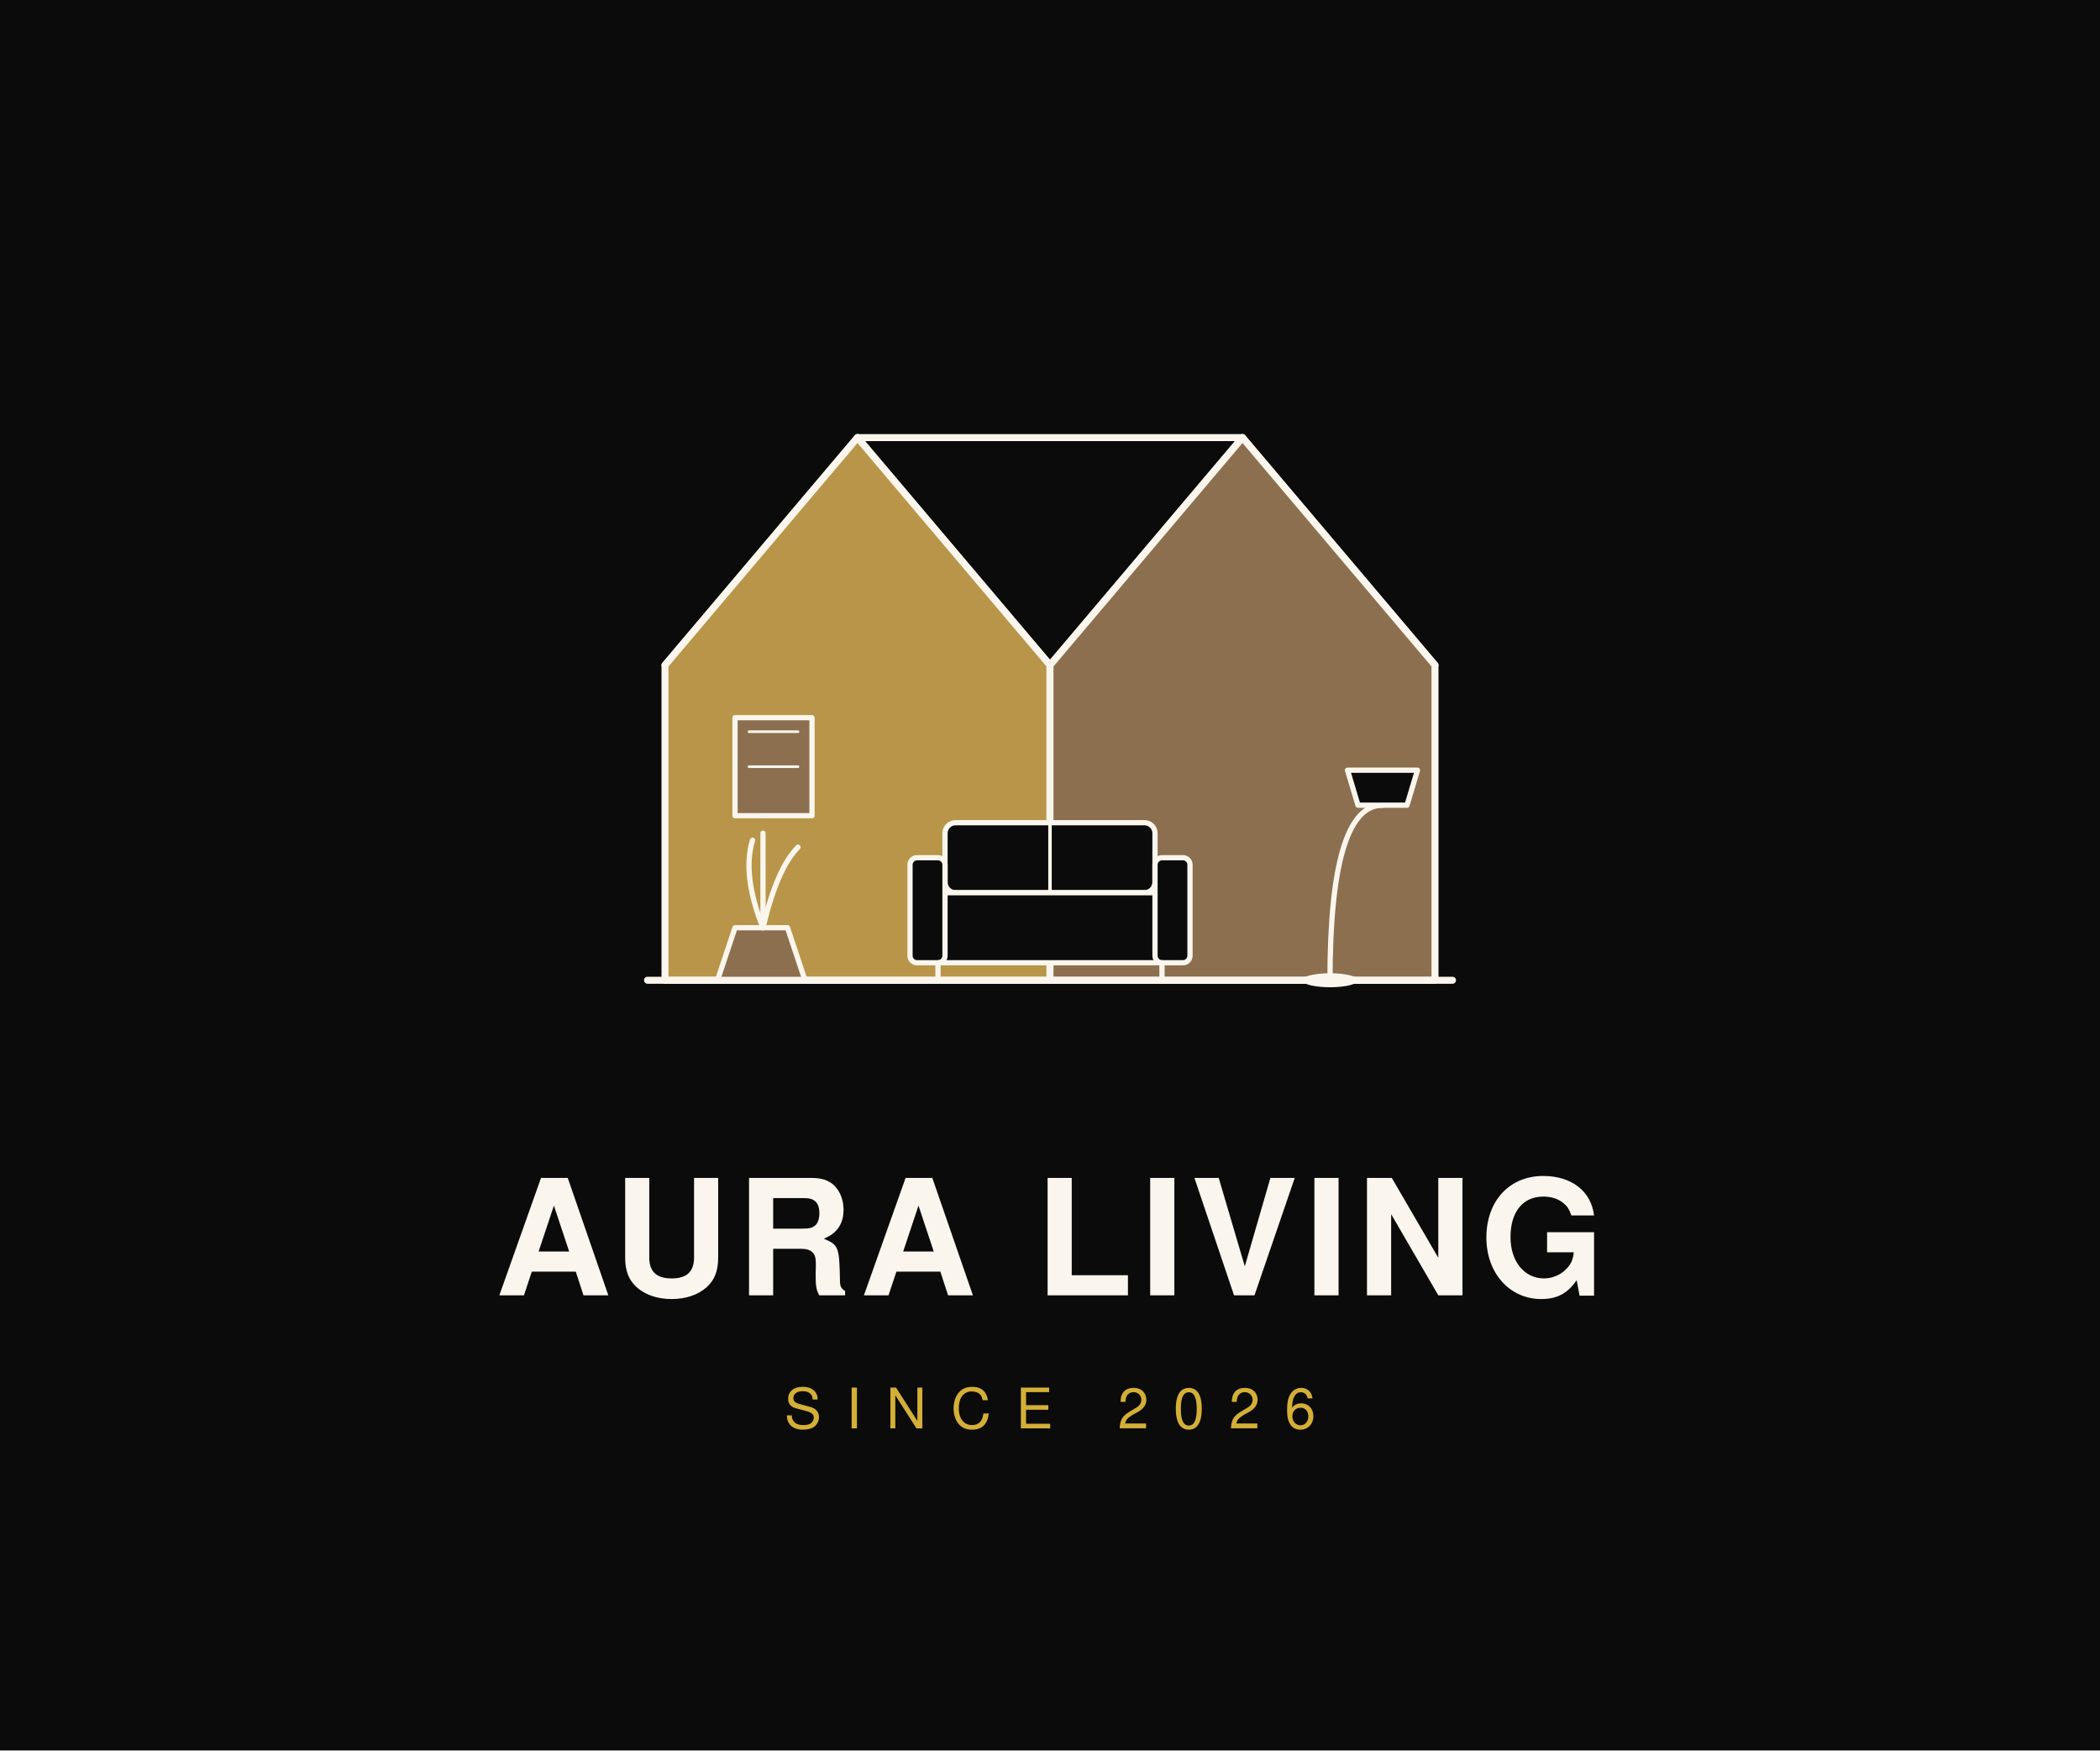
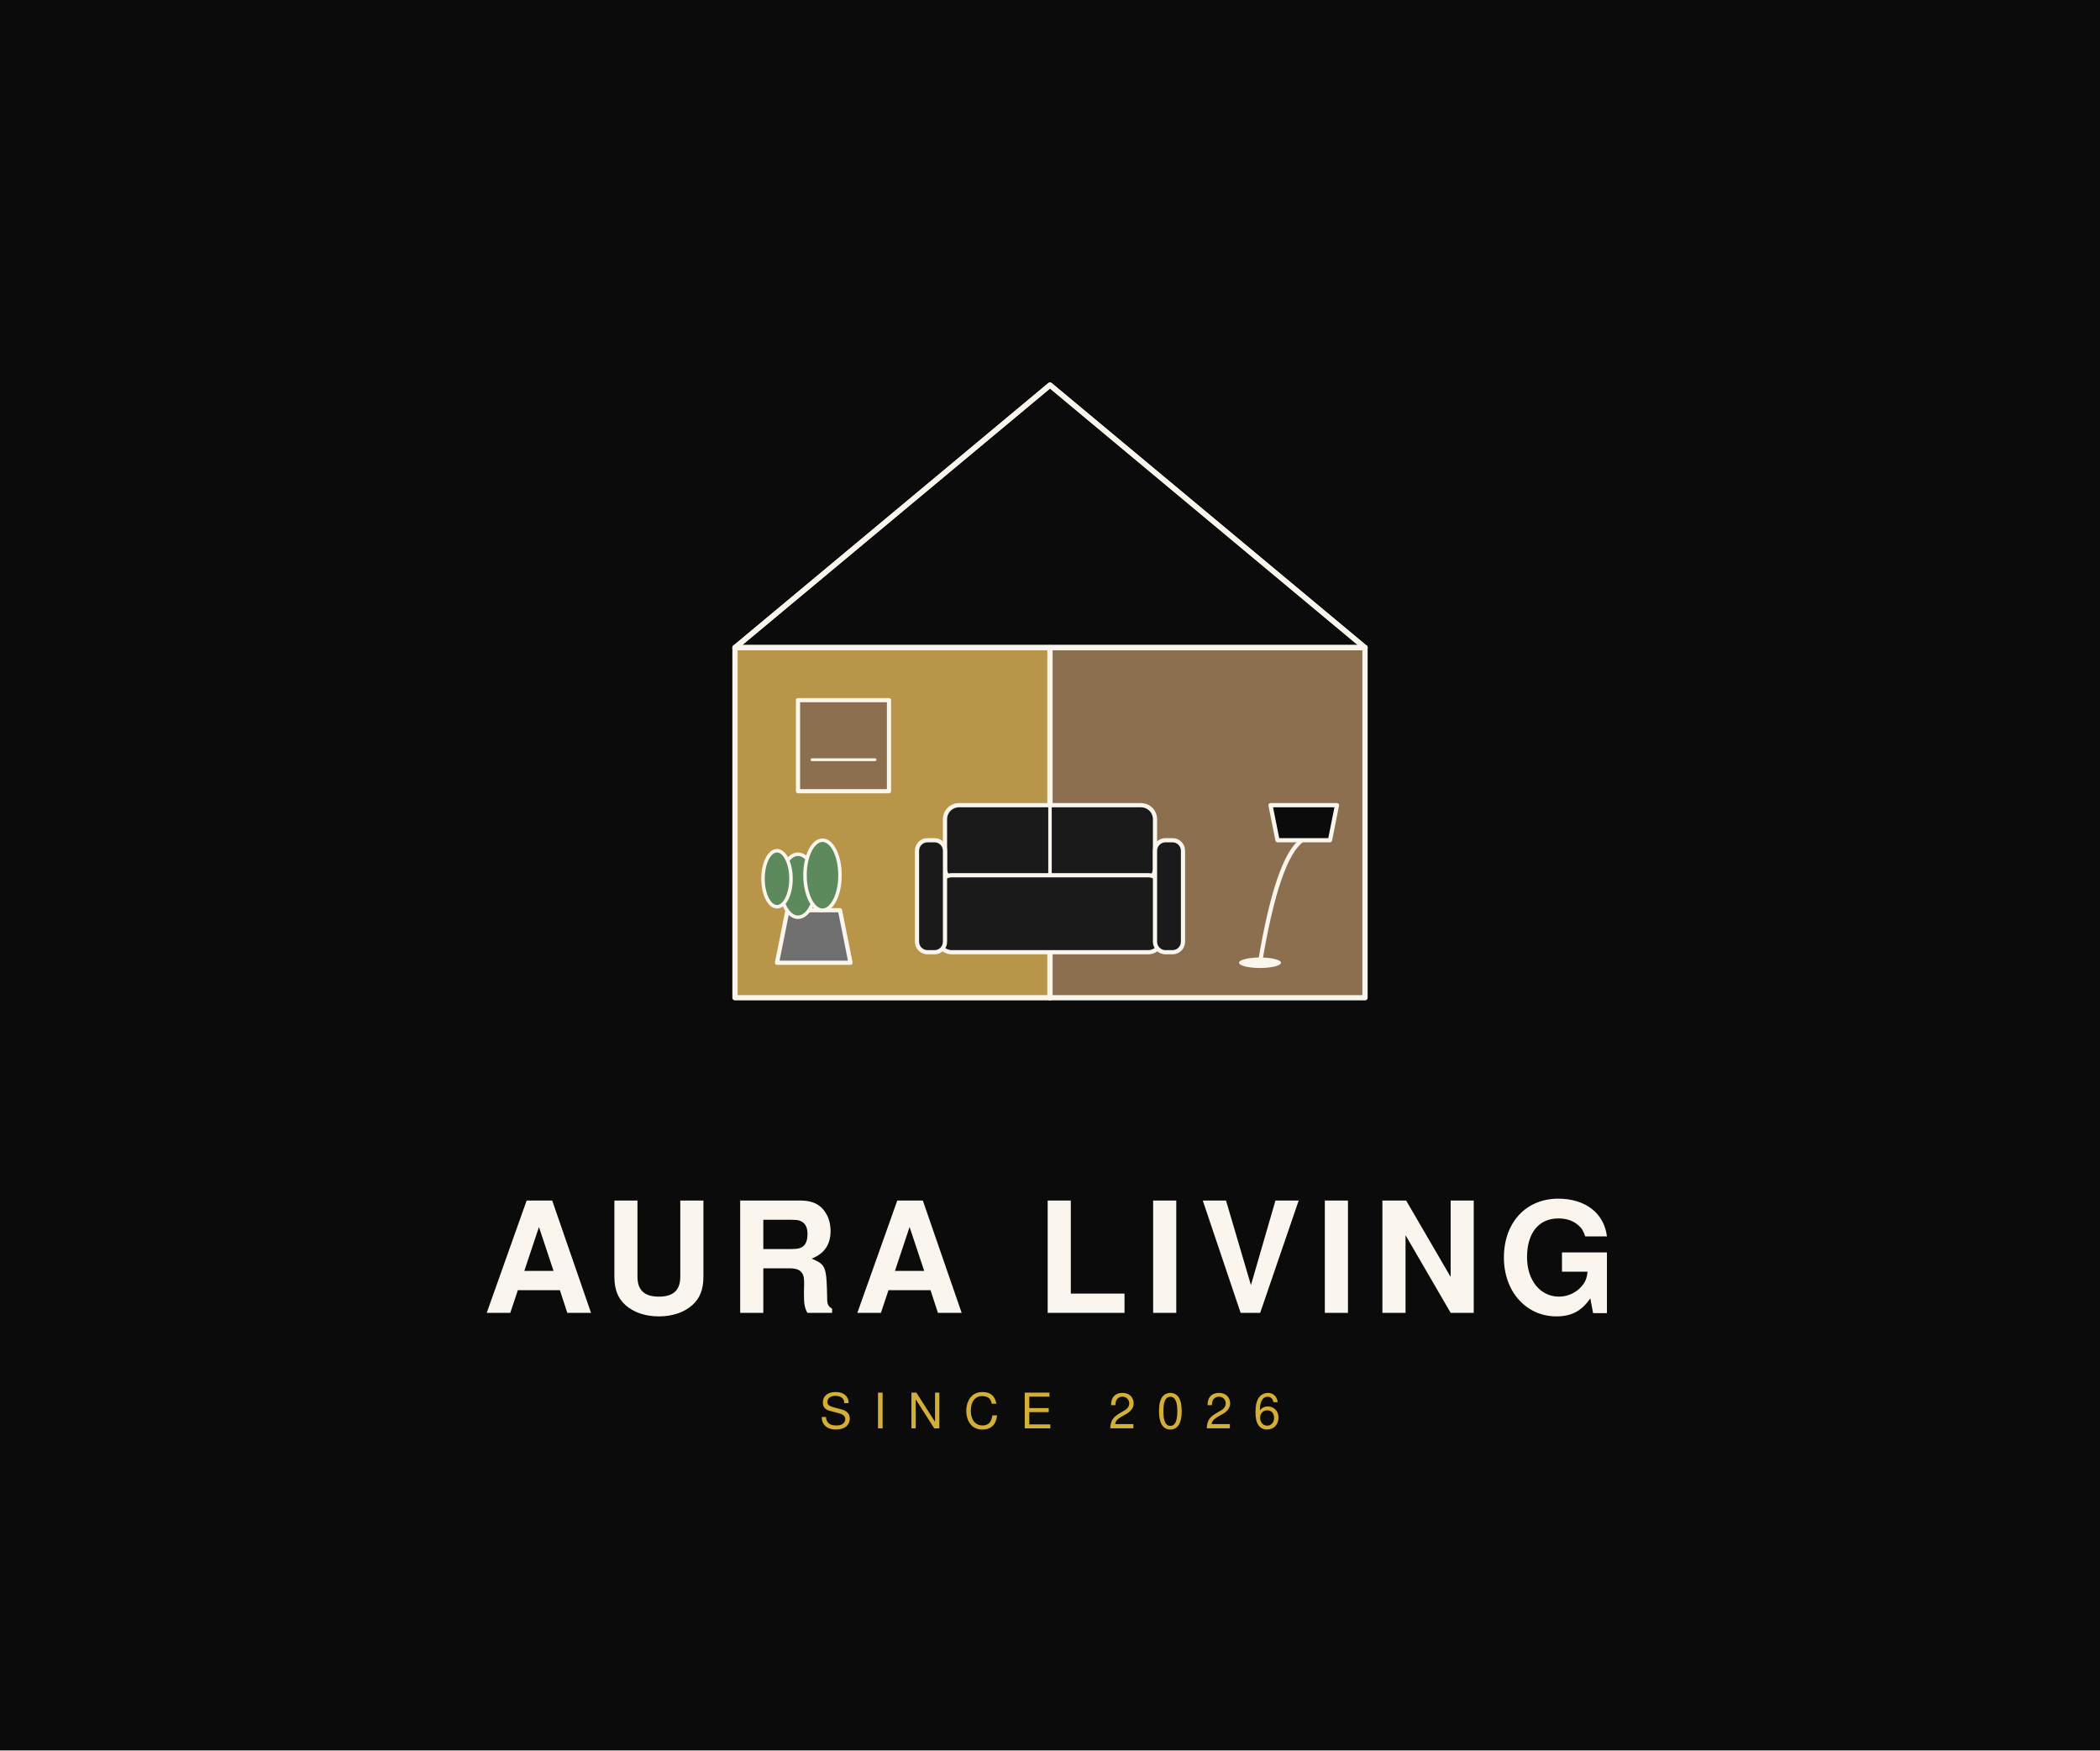
<svg xmlns="http://www.w3.org/2000/svg" viewBox="0 0 600 500" width="600" height="500">
  <rect width="600" height="500" fill="#0B0B0B" />
-   <g transform="translate(300, 200)" stroke="#FAF6EE" stroke-width="2" stroke-linejoin="round" stroke-linecap="round" fill="none">
-     <path d="M -110 -10 L -55 -75 L 0 -10" fill="none" />
-     <path d="M 0 -10 L 55 -75 L 110 -10" fill="none" />
-     <line x1="-55" y1="-75" x2="55" y2="-75" />
-     <path d="M -110 -10 L -110 80 L 0 80 L 0 -10 L -55 -75 Z" fill="#B89548" stroke="#FAF6EE" stroke-width="2" />
-     <path d="M 0 -10 L 0 80 L 110 80 L 110 -10 L 55 -75 Z" fill="#8C6F4E" stroke="#FAF6EE" stroke-width="2" />
-     <rect x="-90" y="5" width="22" height="28" fill="#8C6F4E" stroke="#FAF6EE" stroke-width="1.5" />
-     <line x1="-86" y1="9" x2="-72" y2="9" stroke="#FAF6EE" stroke-width="0.75" />
-     <line x1="-86" y1="19" x2="-72" y2="19" stroke="#FAF6EE" stroke-width="0.75" />
-     <path d="M 80 80 Q 80 30 95 30" fill="none" stroke="#FAF6EE" stroke-width="1.5" />
-     <path d="M 88 30 L 102 30 L 105 20 L 85 20 Z" fill="#0B0B0B" stroke="#FAF6EE" stroke-width="1.5" />
-     <ellipse cx="80" cy="80" rx="8" ry="2" fill="#FAF6EE" stroke="none" />
-     <path d="M -95 80 L -90 65 L -75 65 L -70 80 Z" fill="#8C6F4E" stroke="#FAF6EE" stroke-width="1.5" />
-     <path d="M -82 65 Q -88 50 -85 40" fill="none" stroke="#FAF6EE" stroke-width="1.5" />
-     <path d="M -82 65 Q -78 48 -72 42" fill="none" stroke="#FAF6EE" stroke-width="1.5" />
-     <path d="M -82 65 Q -82 50 -82 38" fill="none" stroke="#FAF6EE" stroke-width="1.5" />
-     <rect x="-30" y="35" width="60" height="20" rx="3" fill="#0B0B0B" stroke="#FAF6EE" stroke-width="1.5" />
-     <line x1="0" y1="35" x2="0" y2="55" stroke="#FAF6EE" stroke-width="1" />
-     <rect x="-35" y="55" width="70" height="20" rx="3" fill="#0B0B0B" stroke="#FAF6EE" stroke-width="1.5" />
-     <rect x="-40" y="45" width="10" height="30" rx="2" fill="#0B0B0B" stroke="#FAF6EE" stroke-width="1.5" />
-     <rect x="30" y="45" width="10" height="30" rx="2" fill="#0B0B0B" stroke="#FAF6EE" stroke-width="1.5" />
-     <line x1="-32" y1="75" x2="-32" y2="80" stroke="#FAF6EE" stroke-width="1.5" />
-     <line x1="32" y1="75" x2="32" y2="80" stroke="#FAF6EE" stroke-width="1.5" />
-     <line x1="-115" y1="80" x2="115" y2="80" stroke="#FAF6EE" stroke-width="2" />
+   <g transform="translate(300, 195)" stroke="#FAF6EE" stroke-width="1.5" stroke-linejoin="round" stroke-linecap="round" fill="none">
+     <path d="M -90 -10 L 0 -85 L 90 -10 Z" fill="#0B0B0B" />
+     <rect x="-90" y="-10" width="90" height="100" fill="#B89548" stroke="#FAF6EE" stroke-width="1.5" />
+     <rect x="0" y="-10" width="90" height="100" fill="#8C6F4E" stroke="#FAF6EE" stroke-width="1.5" />
+     <path d="M -90 -10 L 0 -85 L 90 -10" fill="none" stroke="#FAF6EE" stroke-width="1.5" />
+     <line x1="-90" y1="-10" x2="90" y2="-10" stroke="#FAF6EE" stroke-width="1.5" />
+     <rect x="-72" y="5" width="26" height="26" fill="#8C6F4E" stroke="#FAF6EE" stroke-width="1.2" />
+     <line x1="-68" y1="22" x2="-50" y2="22" stroke="#FAF6EE" stroke-width="0.8" />
+     <path d="M -78 80 L -75 65 L -60 65 L -57 80 Z" fill="#707070" stroke="#FAF6EE" stroke-width="1.2" />
+     <ellipse cx="-72" cy="58" rx="5" ry="9" fill="#5C8A5C" stroke="#FAF6EE" stroke-width="1" />
+     <ellipse cx="-65" cy="55" rx="5" ry="10" fill="#5C8A5C" stroke="#FAF6EE" stroke-width="1" />
+     <ellipse cx="-78" cy="56" rx="4" ry="8" fill="#5C8A5C" stroke="#FAF6EE" stroke-width="1" />
+     <rect x="-30" y="35" width="60" height="22" rx="4" fill="#1A1A1A" stroke="#FAF6EE" stroke-width="1.2" />
+     <line x1="0" y1="35" x2="0" y2="57" stroke="#FAF6EE" stroke-width="1" />
+     <rect x="-32" y="55" width="64" height="22" rx="4" fill="#1A1A1A" stroke="#FAF6EE" stroke-width="1.2" />
+     <rect x="-38" y="45" width="8" height="32" rx="3" fill="#1A1A1A" stroke="#FAF6EE" stroke-width="1.2" />
+     <rect x="30" y="45" width="8" height="32" rx="3" fill="#1A1A1A" stroke="#FAF6EE" stroke-width="1.2" />
+     <path d="M 60 80 Q 65 50 72 45" fill="none" stroke="#FAF6EE" stroke-width="1.2" />
+     <path d="M 65 45 L 80 45 L 82 35 L 63 35 Z" fill="#0B0B0B" stroke="#FAF6EE" stroke-width="1.2" />
+     <ellipse cx="60" cy="80" rx="6" ry="1.5" fill="#FAF6EE" stroke="none" />
  </g>
-   <text x="300" y="370" font-family="Montserrat, Poppins, Helvetica, Arial, sans-serif" font-size="46" font-weight="700" fill="#FAF6EE" text-anchor="middle" letter-spacing="2">AURA LIVING</text>
-   <text x="300" y="408" font-family="Montserrat, Poppins, Helvetica, Arial, sans-serif" font-size="16" font-weight="400" fill="#D4AF37" text-anchor="middle" letter-spacing="7">SINCE 2026</text>
+   <text x="300" y="375" font-family="Montserrat, Poppins, Helvetica, Arial, sans-serif" font-size="44" font-weight="700" fill="#FAF6EE" text-anchor="middle" letter-spacing="4">AURA LIVING</text>
+   <text x="300" y="408" font-family="Montserrat, Poppins, Helvetica, Arial, sans-serif" font-size="14" font-weight="400" fill="#D4AF37" text-anchor="middle" letter-spacing="6">SINCE 2026</text>
</svg>
